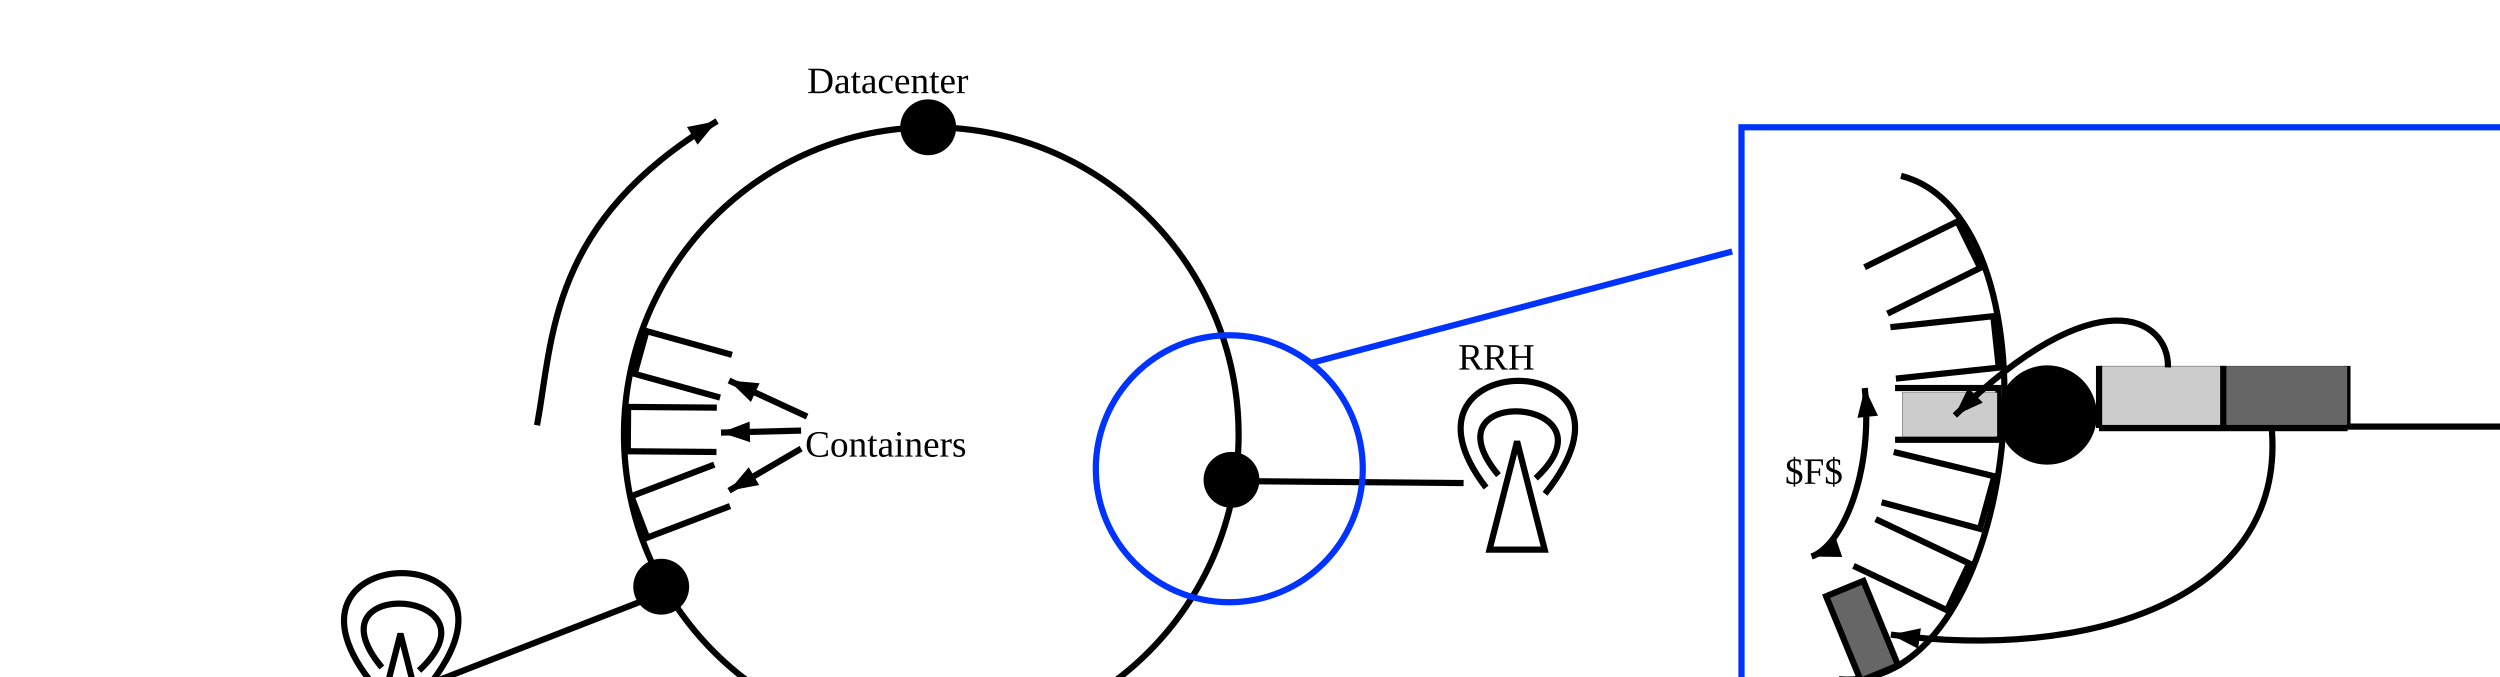
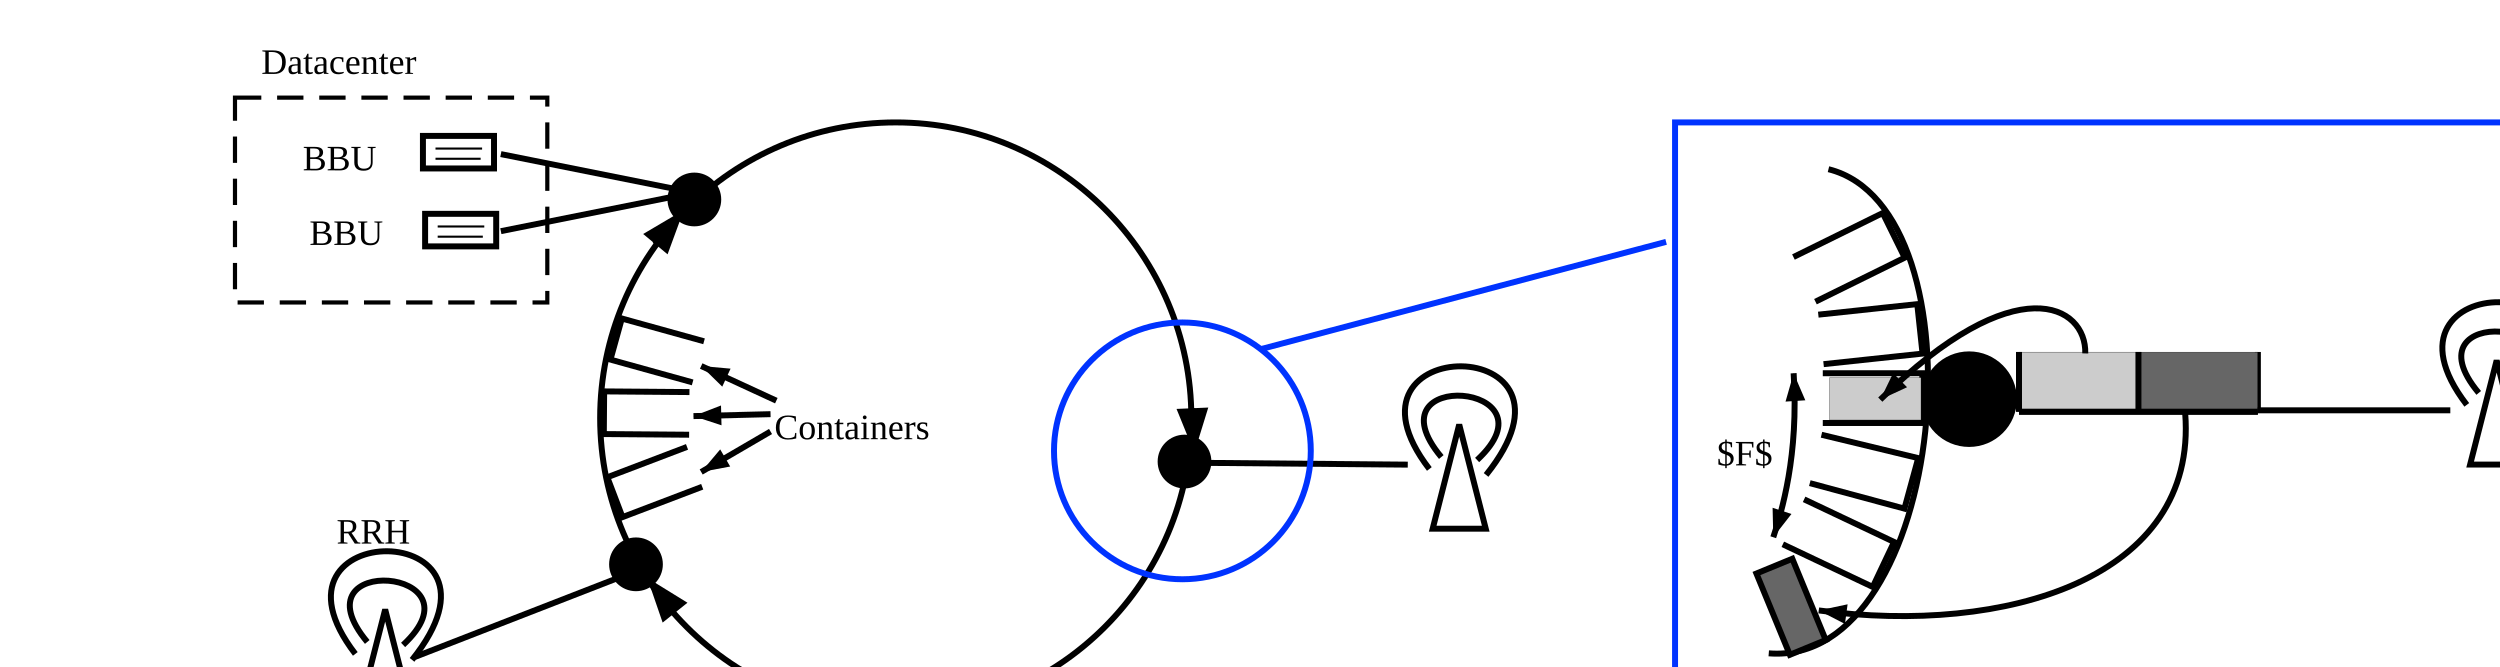
<svg xmlns="http://www.w3.org/2000/svg" xmlns:ns1="http://latexdraw.sourceforge.net/namespaces/latexdraw" version="1.1" baseProfile="full">
  <g>
-     <g ns1:type="circle" id="id709680317">
+     <g ns1:type="circle" id="id1436377467">
      <circle cx="300.0" cy="140.0" r="99.0" ns1:borderPos="outer" stroke-width="2.0" stroke="black" fill="none" />
    </g>
-     <g ns1:type="triangle" id="id1361520819" ns1:points="478.7096774193551 138.0645161290322 498.7096774193551 138.0645161290322 498.7096774193551 178.0645161290322 498.7096774193551 178.0645161290322">
+     <g ns1:type="triangle" id="id467254500" ns1:points="478.7096774193551 138.0645161290322 498.7096774193551 138.0645161290322 498.7096774193551 178.0645161290322 498.7096774193551 178.0645161290322">
      <polygon points="488.71,142.188 497.592,177.065 479.828,177.065" ns1:borderPos="outer" stroke-width="2.0" stroke="black" fill="none" />
    </g>
-     <g ns1:type="circle" id="id824507102">
+     <g ns1:type="circle" id="id1690387417">
      <circle cx="213.0" cy="189.0" r="8.0" ns1:borderPos="outer" stroke-width="2.0" stroke="black" fill="black" />
    </g>
-     <g ns1:type="circle" id="id1255470181">
-       <circle cx="299.0" cy="41.0" r="8.0" ns1:borderPos="outer" stroke-width="2.0" stroke="black" fill="black" />
-     </g>
-     <g ns1:type="circle" id="id1338592537">
+     <g ns1:type="circle" id="id564614308">
+       <circle cx="232.548" cy="66.806" r="8.0" ns1:borderPos="outer" stroke-width="2.0" stroke="black" fill="black" />
+     </g>
+     <g ns1:type="circle" id="id289040195">
      <circle cx="396.71" cy="154.581" r="8.0" ns1:borderPos="outer" stroke-width="2.0" stroke="black" fill="black" />
    </g>
-     <g ns1:type="joinedLines" id="id1897551539">
+     <g ns1:type="joinedLines" id="id896905293">
      <polyline points="139.0,220.0 211.0,192.0 211.0,192.0 " stroke-width="2.0" stroke="black" fill="none" ns1:rotationAngle="0.0" />
    </g>
-     <g ns1:type="joinedLines" id="id751803082">
+     <g ns1:type="joinedLines" id="id1438248791">
      <polyline points="401.0,155.0 471.484,155.613 " stroke-width="2.0" stroke="black" ns1:rotationAngle="0.0" />
    </g>
-     <g ns1:type="bezierCurve" id="id1407171255">
-       <path d="M 231.0 39.0 C 176.692 71.337 178.273 108.776 173.0 137.0 " stroke-width="2.0" stroke="black" fill="none" ns1:rotationAngle="0.0" marker-start="url(#arrow0-1407171255)" />
-     </g>
-     <g ns1:type="bezierCurve" id="id1297292898">
+     <g ns1:type="bezierCurve" id="id1867919397">
      <path d="M 482.71 153.065 C 457.71 123.065 522.71 128.065 494.71 154.065 " stroke-width="2.0" stroke="black" fill="none" ns1:rotationAngle="0.0" />
    </g>
-     <g ns1:type="bezierCurve" id="id585220351">
+     <g ns1:type="bezierCurve" id="id879234049">
      <path d="M 497.71 159.065 C 536.61 110.731 443.31 111.065 478.71 157.065 " stroke-width="2.0" stroke="black" fill="none" ns1:rotationAngle="0.0" />
    </g>
-     <g ns1:type="triangle" id="id695835375" ns1:points="119.0 200.0 139.0 200.0 139.0 240.0 139.0 240.0">
+     <g ns1:type="triangle" id="id1623355396" ns1:points="119.0 200.0 139.0 200.0 139.0 240.0 139.0 240.0">
      <polygon points="129.0,204.123 137.882,239.0 120.118,239.0" ns1:borderPos="outer" stroke-width="2.0" stroke="black" fill="none" />
    </g>
-     <g ns1:type="bezierCurve" id="id664408678">
+     <g ns1:type="bezierCurve" id="id1031304795">
      <path d="M 123.0 215.0 C 98.0 185.0 163.0 190.0 135.0 216.0 " stroke-width="2.0" stroke="black" fill="none" ns1:rotationAngle="0.0" />
    </g>
-     <g ns1:type="bezierCurve" id="id1603838715">
+     <g ns1:type="bezierCurve" id="id765910074">
      <path d="M 138.0 221.0 C 176.9 172.667 83.6 173.0 119.0 219.0 " stroke-width="2.0" stroke="black" fill="none" ns1:rotationAngle="0.0" />
    </g>
-     <g ns1:type="text" id="id1051475380" fill="black" ns1:position="bl">
-       <text x="469.71" y="119.065">RRH</text>
-     </g>
-     <g ns1:type="text" id="id1073030804" fill="black" ns1:position="bl">
-       <text x="260.0" y="30.0">Datacenter</text>
-     </g>
-     <g ns1:type="circle" id="id1585561802">
+     <g ns1:type="text" id="id1774724127" fill="black" ns1:position="bl">
+       <text x="112.71" y="182.065">RRH</text>
+     </g>
+     <g ns1:type="text" id="id1105313916" fill="black" ns1:position="bl">
+       <text x="87.516" y="24.742">Datacenter</text>
+     </g>
+     <g ns1:type="circle" id="id1374223010">
      <circle cx="396.0" cy="151.0" r="43.0" ns1:borderPos="outer" stroke-width="2.0" stroke="#0033ff" fill="none" />
    </g>
-     <g ns1:type="joinedLines" id="id356709177">
+     <g ns1:type="joinedLines" id="id30685586">
      <polyline points="422.0,117.0 558.0,81.0 " stroke-width="2.0" stroke="#0033ff" ns1:rotationAngle="0.0" />
    </g>
-     <g ns1:type="rectangle" id="id234830774">
+     <g ns1:type="rectangle" id="id686836270">
      <rect x="561.0" y="41.0" width="353.286" height="198.0" ns1:borderPos="outer" stroke-width="2.0" stroke="#0033ff" fill="none" />
    </g>
-     <g ns1:type="joinedLines" id="id1082971423">
+     <g ns1:type="joinedLines" id="id1306793441">
      <polyline points="676.194,117.88 676.194,137.88 " stroke-width="2.0" stroke="black" ns1:rotationAngle="0.0" />
    </g>
-     <g ns1:type="joinedLines" id="id1341649289">
+     <g ns1:type="joinedLines" id="id106725961">
      <polyline points="716.194,117.88 716.194,137.88 " stroke-width="2.0" stroke="black" ns1:rotationAngle="0.0" />
    </g>
-     <g ns1:type="joinedLines" id="id111766678">
+     <g ns1:type="joinedLines" id="id1135750601">
      <polyline points="756.194,117.88 756.194,137.88 " stroke-width="2.0" stroke="black" ns1:rotationAngle="0.0" />
    </g>
-     <g ns1:type="joinedLines" id="id1204562052">
+     <g ns1:type="joinedLines" id="id901492285">
      <polyline points="676.194,137.88 756.194,137.88 " stroke-width="2.0" stroke="black" ns1:rotationAngle="0.0" />
    </g>
-     <g ns1:type="triangle" id="id1595035940" ns1:points="826.1612903225805 116.58986175115183 846.1612903225805 116.58986175115183 846.1612903225805 156.58986175115183 846.1612903225805 156.58986175115183">
+     <g ns1:type="triangle" id="id1784357645" ns1:points="826.1612903225805 116.58986175115183 846.1612903225805 116.58986175115183 846.1612903225805 156.58986175115183 846.1612903225805 156.58986175115183">
      <polygon points="836.161,120.713 845.043,155.59 827.279,155.59" ns1:borderPos="outer" stroke-width="2.0" stroke="black" fill="none" />
    </g>
-     <g ns1:type="bezierCurve" id="id308881217">
+     <g ns1:type="bezierCurve" id="id1812096821">
      <path d="M 830.161 131.59 C 805.161 101.59 870.161 106.59 842.161 132.59 " stroke-width="2.0" stroke="black" fill="none" ns1:rotationAngle="0.0" />
    </g>
-     <g ns1:type="bezierCurve" id="id1080569927">
+     <g ns1:type="bezierCurve" id="id1264451608">
      <path d="M 845.161 137.59 C 884.061 89.257 790.761 89.59 826.161 135.59 " stroke-width="2.0" stroke="black" fill="none" ns1:rotationAngle="0.0" />
    </g>
-     <g ns1:type="rectangle" id="id402909620">
+     <g ns1:type="rectangle" id="id929542508">
      <rect x="676.244" y="117.93" width="39.9" height="19.9" ns1:borderPos="outer" stroke-width="0.1" stroke="black" fill="#cccccc" />
    </g>
-     <g ns1:type="rectangle" id="id1659897038">
+     <g ns1:type="rectangle" id="id77522355">
      <rect x="716.244" y="117.93" width="39.9" height="19.9" ns1:borderPos="outer" stroke-width="0.1" stroke="black" fill="#666666" />
    </g>
-     <g ns1:type="joinedLines" id="id2059412386">
+     <g ns1:type="joinedLines" id="id1550666114">
      <polyline points="676.194,117.88 676.194,137.88 " stroke-width="2.0" stroke="black" ns1:rotationAngle="0.0" />
    </g>
-     <g ns1:type="joinedLines" id="id604250142">
+     <g ns1:type="joinedLines" id="id1263982731">
      <polyline points="716.194,117.88 716.194,137.88 " stroke-width="2.0" stroke="black" ns1:rotationAngle="0.0" />
    </g>
-     <g ns1:type="joinedLines" id="id1799374246">
+     <g ns1:type="joinedLines" id="id1890603918">
      <polyline points="676.194,137.88 756.194,137.88 " stroke-width="2.0" stroke="black" ns1:rotationAngle="0.0" />
    </g>
-     <g ns1:type="bezierCurve" id="id752939092">
-       <path d="M 609.12 204.442 C 671.834 212.871 736.134 193.71 731.853 138.419 " stroke-width="2.0" stroke="black" fill="none" ns1:rotationAngle="0.0" marker-start="url(#arrow0-752939092)" />
-     </g>
-     <g ns1:type="text" id="id864157074" fill="black" ns1:position="bl">
+     <g ns1:type="bezierCurve" id="id88860009">
+       <path d="M 609.12 204.442 C 671.834 212.871 736.134 193.71 731.853 138.419 " stroke-width="2.0" stroke="black" fill="none" ns1:rotationAngle="0.0" marker-start="url(#arrow0-88860009)" />
+     </g>
+     <g ns1:type="text" id="id1466555186" fill="black" ns1:position="bl">
      <text x="575.0" y="155.857">$F$ </text>
    </g>
-     <g ns1:type="circle" id="id585715916">
+     <g ns1:type="circle" id="id231939099">
      <circle cx="659.484" cy="133.687" r="15.0" ns1:borderPos="outer" stroke-width="2.0" stroke="black" fill="black" />
    </g>
-     <g ns1:type="bezierCurve" id="id1083373867">
+     <g ns1:type="bezierCurve" id="id252224931">
      <path d="M 612.381 56.667 C 665.714 70.0 652.143 223.571 592.381 218.81 " stroke-width="2.0" stroke="black" fill="none" ns1:rotationAngle="0.0" />
    </g>
-     <g ns1:type="joinedLines" id="id348430754">
+     <g ns1:type="joinedLines" id="id59222576">
      <polyline points="610.476,125 643.81,125 643.81,141.667 610.476,141.667 " stroke-width="2.0" stroke="black" fill="none" ns1:rotationAngle="0.0" />
    </g>
-     <g ns1:type="joinedLines" id="id266253237">
+     <g ns1:type="joinedLines" id="id1365596221">
      <polyline points="608.972,105.386 642.117,101.851 643.885,118.423 610.74,121.959 " stroke-width="2.0" stroke="black" fill="none" ns1:rotationAngle="0.0" />
    </g>
-     <g ns1:type="joinedLines" id="id1560824772">
+     <g ns1:type="joinedLines" id="id1942583315">
      <polyline points="610.041,145.607 642.443,153.43 637.817,170.346 606.129,161.808 " stroke-width="2.0" stroke="black" fill="none" ns1:rotationAngle="0.0" />
    </g>
-     <g ns1:type="joinedLines" id="id1832395764">
+     <g ns1:type="joinedLines" id="id1162585764">
      <polyline points="604.221,167.237 634.344,181.511 627.207,196.572 597.085,182.299 " stroke-width="2.0" stroke="black" fill="none" ns1:rotationAngle="0.0" />
    </g>
-     <g ns1:type="joinedLines" id="id530479065">
+     <g ns1:type="joinedLines" id="id1014492734">
      <polyline points="600.652,86.084 630.551,71.347 637.919,86.297 608.021,101.034 " stroke-width="2.0" stroke="black" fill="none" ns1:rotationAngle="0.0" />
    </g>
-     <g ns1:type="rectangle" id="id801486247">
+     <g ns1:type="rectangle" id="id1068585982">
      <rect x="612.764" y="126.479" width="30.614" height="14.186" ns1:borderPos="outer" stroke-width="0.1" stroke="black" fill="#cccccc" />
    </g>
-     <g ns1:type="rectangle" id="id2033685440" transform="rotate(67.64108) translate(-183.7306 -680.6694)">
+     <g ns1:type="rectangle" id="id142351933" transform="rotate(67.64108) translate(-183.7306 -680.6694)">
      <rect x="585.143" y="196.714" width="29.429" height="13.0" ns1:borderPos="outer" stroke-width="2.0" stroke="black" fill="#666666" />
    </g>
-     <g ns1:type="bezierCurve" id="id141386364">
-       <path d="M 600.714 125.0 C 603.571 152.792 593.214 175.996 583.571 179.286 " stroke-width="2.0" stroke="black" fill="none" ns1:rotationAngle="0.0" marker-start="url(#arrow0-141386364)" marker-end="url(#arrow1-141386364)" />
-     </g>
-     <g ns1:type="joinedLines" id="id4688968">
+     <g ns1:type="bezierCurve" id="id659763599">
+       <path d="M 600.714 125.0 C 602.496 152.462 596.682 171.519 593.894 179.931 " stroke-width="2.0" stroke="black" fill="none" ns1:rotationAngle="0.0" marker-start="url(#arrow0-659763599)" marker-end="url(#arrow1-659763599)" />
+     </g>
+     <g ns1:type="joinedLines" id="id204932929">
      <polyline points="230.093,149.668 203.393,159.839 208.479,173.189 235.178,163.018 " stroke-width="2.0" stroke="black" fill="none" ns1:rotationAngle="0.0" />
    </g>
-     <g ns1:type="joinedLines" id="id1432057686">
+     <g ns1:type="joinedLines" id="id1706901895">
      <polyline points="230.908,131.311 202.338,131.086 202.225,145.371 230.796,145.596 " stroke-width="2.0" stroke="black" fill="none" ns1:rotationAngle="0.0" />
    </g>
-     <g ns1:type="joinedLines" id="id1896090938">
+     <g ns1:type="joinedLines" id="id648150877">
      <polyline points="235.791,114.31 208.259,106.671 204.44,120.437 231.971,128.076 " stroke-width="2.0" stroke="black" fill="none" ns1:rotationAngle="0.0" />
    </g>
-     <g ns1:type="joinedLines" id="id2109999891">
-       <polyline points="234.839,122.581 260,134.194 " stroke-width="2.0" stroke="black" ns1:rotationAngle="0.0" marker-start="url(#arrow0-2109999891)" />
-     </g>
-     <g ns1:type="joinedLines" id="id246374182">
-       <polyline points="232.258,139.355 258.065,138.71 " stroke-width="2.0" stroke="black" ns1:rotationAngle="0.0" marker-start="url(#arrow0-246374182)" />
-     </g>
-     <g ns1:type="joinedLines" id="id2045835785">
-       <polyline points="234.839,158.065 258.065,144.516 " stroke-width="2.0" stroke="black" ns1:rotationAngle="0.0" marker-start="url(#arrow0-2045835785)" />
-     </g>
-     <g ns1:type="text" id="id1722985635" fill="black" ns1:position="bl">
+     <g ns1:type="joinedLines" id="id337613109">
+       <polyline points="234.839,122.581 260,134.194 " stroke-width="2.0" stroke="black" ns1:rotationAngle="0.0" marker-start="url(#arrow0-337613109)" />
+     </g>
+     <g ns1:type="joinedLines" id="id1750784614">
+       <polyline points="232.258,139.355 258.065,138.71 " stroke-width="2.0" stroke="black" ns1:rotationAngle="0.0" marker-start="url(#arrow0-1750784614)" />
+     </g>
+     <g ns1:type="joinedLines" id="id297869771">
+       <polyline points="234.839,158.065 258.065,144.516 " stroke-width="2.0" stroke="black" ns1:rotationAngle="0.0" marker-start="url(#arrow0-297869771)" />
+     </g>
+     <g ns1:type="text" id="id790554647" fill="black" ns1:position="bl">
      <text x="259.355" y="147.097">Containers</text>
    </g>
-     <g ns1:type="bezierCurve" id="id1256425119">
-       <path d="M 629.733 133.839 C 675.282 89.064 698.851 102.271 698.382 118.364 " stroke-width="2.0" stroke="black" fill="none" ns1:rotationAngle="0.0" marker-start="url(#arrow0-1256425119)" />
-     </g>
-     <g ns1:type="joinedLines" id="id1620765565">
+     <g ns1:type="bezierCurve" id="id927554374">
+       <path d="M 629.733 133.839 C 675.282 89.064 698.851 102.271 698.382 118.364 " stroke-width="2.0" stroke="black" fill="none" ns1:rotationAngle="0.0" marker-start="url(#arrow0-927554374)" />
+     </g>
+     <g ns1:type="joinedLines" id="id854844272">
      <polyline points="756.129,137.419 820.645,137.419 820.645,137.419 " stroke-width="2.0" stroke="black" fill="none" ns1:rotationAngle="0.0" />
+     </g>
+     <g ns1:type="joinedLines" id="id387649034">
+       <polyline points="232.258,64.516 167.742,77.419 " stroke-width="2.0" stroke="black" ns1:rotationAngle="0.0" />
+     </g>
+     <g ns1:type="joinedLines" id="id397427451">
+       <polyline points="232.258,64.516 167.742,51.613 " stroke-width="2.0" stroke="black" ns1:rotationAngle="0.0" />
+     </g>
+     <g ns1:type="rectangle" id="id494924488">
+       <rect x="141.645" y="45.516" width="23.806" height="10.903" ns1:borderPos="outer" stroke-width="2.0" stroke="black" fill="none" />
+     </g>
+     <g ns1:type="joinedLines" id="id475636723">
+       <polyline points="161.463,49.756 145.854,49.756 " stroke-width="0.7" stroke="black" ns1:rotationAngle="0.0" />
+     </g>
+     <g ns1:type="joinedLines" id="id1928046908">
+       <polyline points="145.854,53.171 160.976,53.171 " stroke-width="0.7" stroke="black" ns1:rotationAngle="0.0" />
+     </g>
+     <g ns1:type="rectangle" id="id1992273796">
+       <rect x="142.377" y="71.614" width="23.806" height="10.903" ns1:borderPos="outer" stroke-width="2.0" stroke="black" fill="none" />
+     </g>
+     <g ns1:type="joinedLines" id="id1313309941">
+       <polyline points="162.195,75.854 146.585,75.854 " stroke-width="0.7" stroke="black" ns1:rotationAngle="0.0" />
+     </g>
+     <g ns1:type="joinedLines" id="id611567606">
+       <polyline points="146.585,79.268 161.707,79.268 " stroke-width="0.7" stroke="black" ns1:rotationAngle="0.0" />
+     </g>
+     <g ns1:type="text" id="id398227637" fill="black" ns1:position="bl">
+       <text x="101.39" y="57.049">BBU</text>
+     </g>
+     <g ns1:type="text" id="id243290879" fill="black" ns1:position="bl">
+       <text x="103.634" y="82.024">BBU</text>
+     </g>
+     <g ns1:type="rectangle" id="id1304994103">
+       <rect x="78.7" y="32.7" width="104.6" height="68.6" ns1:borderPos="outer" stroke-width="1.4" stroke="black" fill="none" stroke-dasharray="8.819, 5.292" />
+     </g>
+     <g ns1:type="joinedLines" id="id786284149">
+       <polyline points="216.774,193.548 224.516,203.226 " stroke-width="2.0" stroke="black" ns1:rotationAngle="0.0" marker-start="url(#arrow0-786284149)" />
+     </g>
+     <g ns1:type="joinedLines" id="id1323880254">
+       <polyline points="229.032,70.323 219.355,81.935 " stroke-width="2.0" stroke="black" ns1:rotationAngle="0.0" marker-start="url(#arrow0-1323880254)" />
+     </g>
+     <g ns1:type="joinedLines" id="id1695097551">
+       <polyline points="400,151.613 399.355,136.774 " stroke-width="2.0" stroke="black" ns1:rotationAngle="0.0" marker-start="url(#arrow0-1695097551)" />
    </g>
  </g>
  <defs>
-     <marker overflow="visible" orient="auto" id="arrow0-1407171255">
-       <path d="M 0.0 0.0 L 4.652 1.661 L 4.652 0.0 L 4.652 -1.661 z " ns1:arrSizeNum="2.0" fill="black" />
-     </marker>
-     <marker overflow="visible" orient="auto" id="arrow0-752939092">
-       <path d="M 0.0 0.0 L 4.652 1.661 L 4.652 0.0 L 4.652 -1.661 z " ns1:arrSizeNum="2.0" fill="black" />
-     </marker>
-     <marker overflow="visible" orient="auto" id="arrow0-141386364">
-       <path d="M 0.0 0.0 L 4.652 1.661 L 4.652 0.0 L 4.652 -1.661 z " ns1:arrSizeNum="2.0" fill="black" />
-     </marker>
-     <marker overflow="visible" orient="auto" id="arrow1-141386364">
+     <marker overflow="visible" orient="auto" id="arrow0-88860009">
+       <path d="M 0.0 0.0 L 4.652 1.661 L 4.652 0.0 L 4.652 -1.661 z " ns1:arrSizeNum="2.0" fill="black" />
+     </marker>
+     <marker overflow="visible" orient="auto" id="arrow0-659763599">
+       <path d="M 0.0 0.0 L 4.652 1.661 L 4.652 0.0 L 4.652 -1.661 z " ns1:arrSizeNum="2.0" fill="black" />
+     </marker>
+     <marker overflow="visible" orient="auto" id="arrow1-659763599">
      <path d="M 0.0 0.0 L -4.652 1.661 L -4.652 0.0 L -4.652 -1.661 z " ns1:arrSizeNum="2.0" fill="black" />
    </marker>
-     <marker overflow="visible" orient="auto" id="arrow0-2109999891">
-       <path d="M 0.0 0.0 L 4.652 1.661 L 4.652 0.0 L 4.652 -1.661 z " ns1:arrSizeNum="2.0" fill="black" />
-     </marker>
-     <marker overflow="visible" orient="auto" id="arrow0-246374182">
-       <path d="M 0.0 0.0 L 4.652 1.661 L 4.652 0.0 L 4.652 -1.661 z " ns1:arrSizeNum="2.0" fill="black" />
-     </marker>
-     <marker overflow="visible" orient="auto" id="arrow0-2045835785">
-       <path d="M 0.0 0.0 L 4.652 1.661 L 4.652 0.0 L 4.652 -1.661 z " ns1:arrSizeNum="2.0" fill="black" />
-     </marker>
-     <marker overflow="visible" orient="auto" id="arrow0-1256425119">
-       <path d="M 0.0 0.0 L 4.652 1.661 L 4.652 0.0 L 4.652 -1.661 z " ns1:arrSizeNum="2.0" fill="black" />
+     <marker overflow="visible" orient="auto" id="arrow0-337613109">
+       <path d="M 0.0 0.0 L 4.652 1.661 L 4.652 0.0 L 4.652 -1.661 z " ns1:arrSizeNum="2.0" fill="black" />
+     </marker>
+     <marker overflow="visible" orient="auto" id="arrow0-1750784614">
+       <path d="M 0.0 0.0 L 4.652 1.661 L 4.652 0.0 L 4.652 -1.661 z " ns1:arrSizeNum="2.0" fill="black" />
+     </marker>
+     <marker overflow="visible" orient="auto" id="arrow0-297869771">
+       <path d="M 0.0 0.0 L 4.652 1.661 L 4.652 0.0 L 4.652 -1.661 z " ns1:arrSizeNum="2.0" fill="black" />
+     </marker>
+     <marker overflow="visible" orient="auto" id="arrow0-927554374">
+       <path d="M 0.0 0.0 L 4.652 1.661 L 4.652 0.0 L 4.652 -1.661 z " ns1:arrSizeNum="2.0" fill="black" />
+     </marker>
+     <marker overflow="visible" orient="auto" id="arrow0-786284149">
+       <path d="M 0.0 0.0 L 7.452 2.661 L 7.452 0.0 L 7.452 -2.661 z " ns1:arrSizeNum="4.0" fill="black" />
+     </marker>
+     <marker overflow="visible" orient="auto" id="arrow0-1323880254">
+       <path d="M 0.0 0.0 L 7.452 2.661 L 7.452 0.0 L 7.452 -2.661 z " ns1:arrSizeNum="4.0" fill="black" />
+     </marker>
+     <marker overflow="visible" orient="auto" id="arrow0-1695097551">
+       <path d="M 0.0 0.0 L 7.452 2.661 L 7.452 0.0 L 7.452 -2.661 z " ns1:arrSizeNum="4.0" fill="black" />
    </marker>
  </defs>
</svg>
